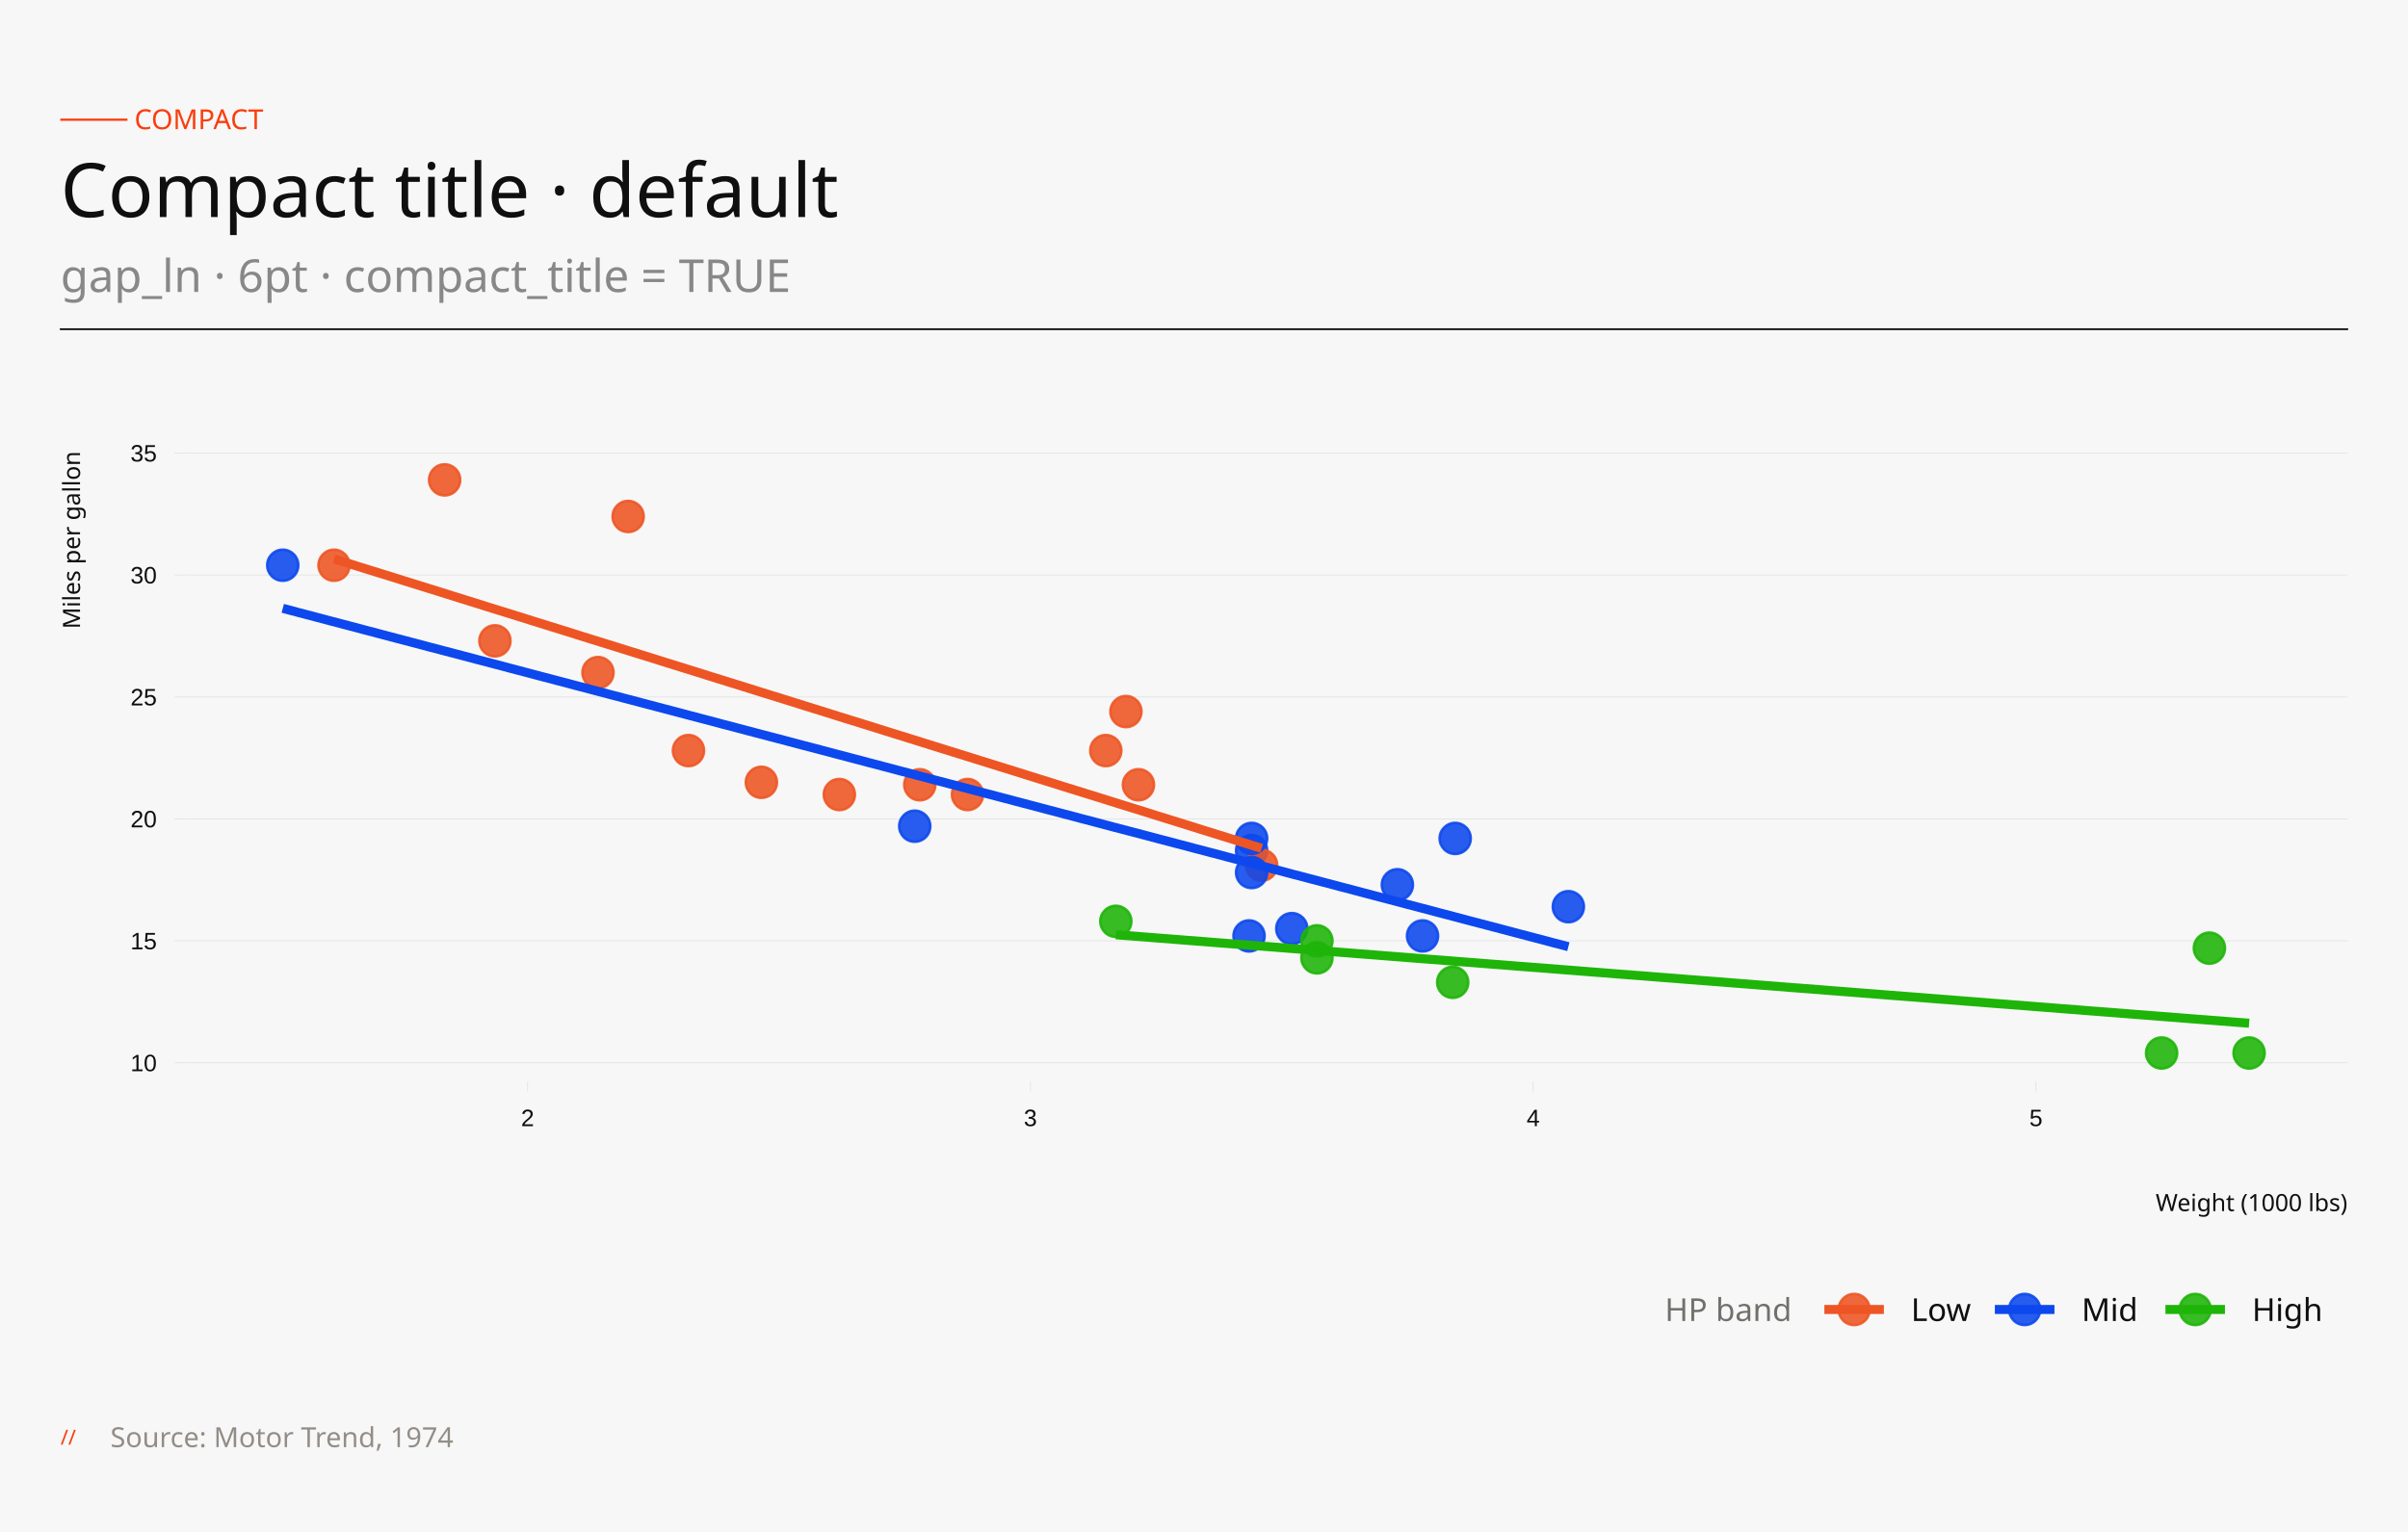
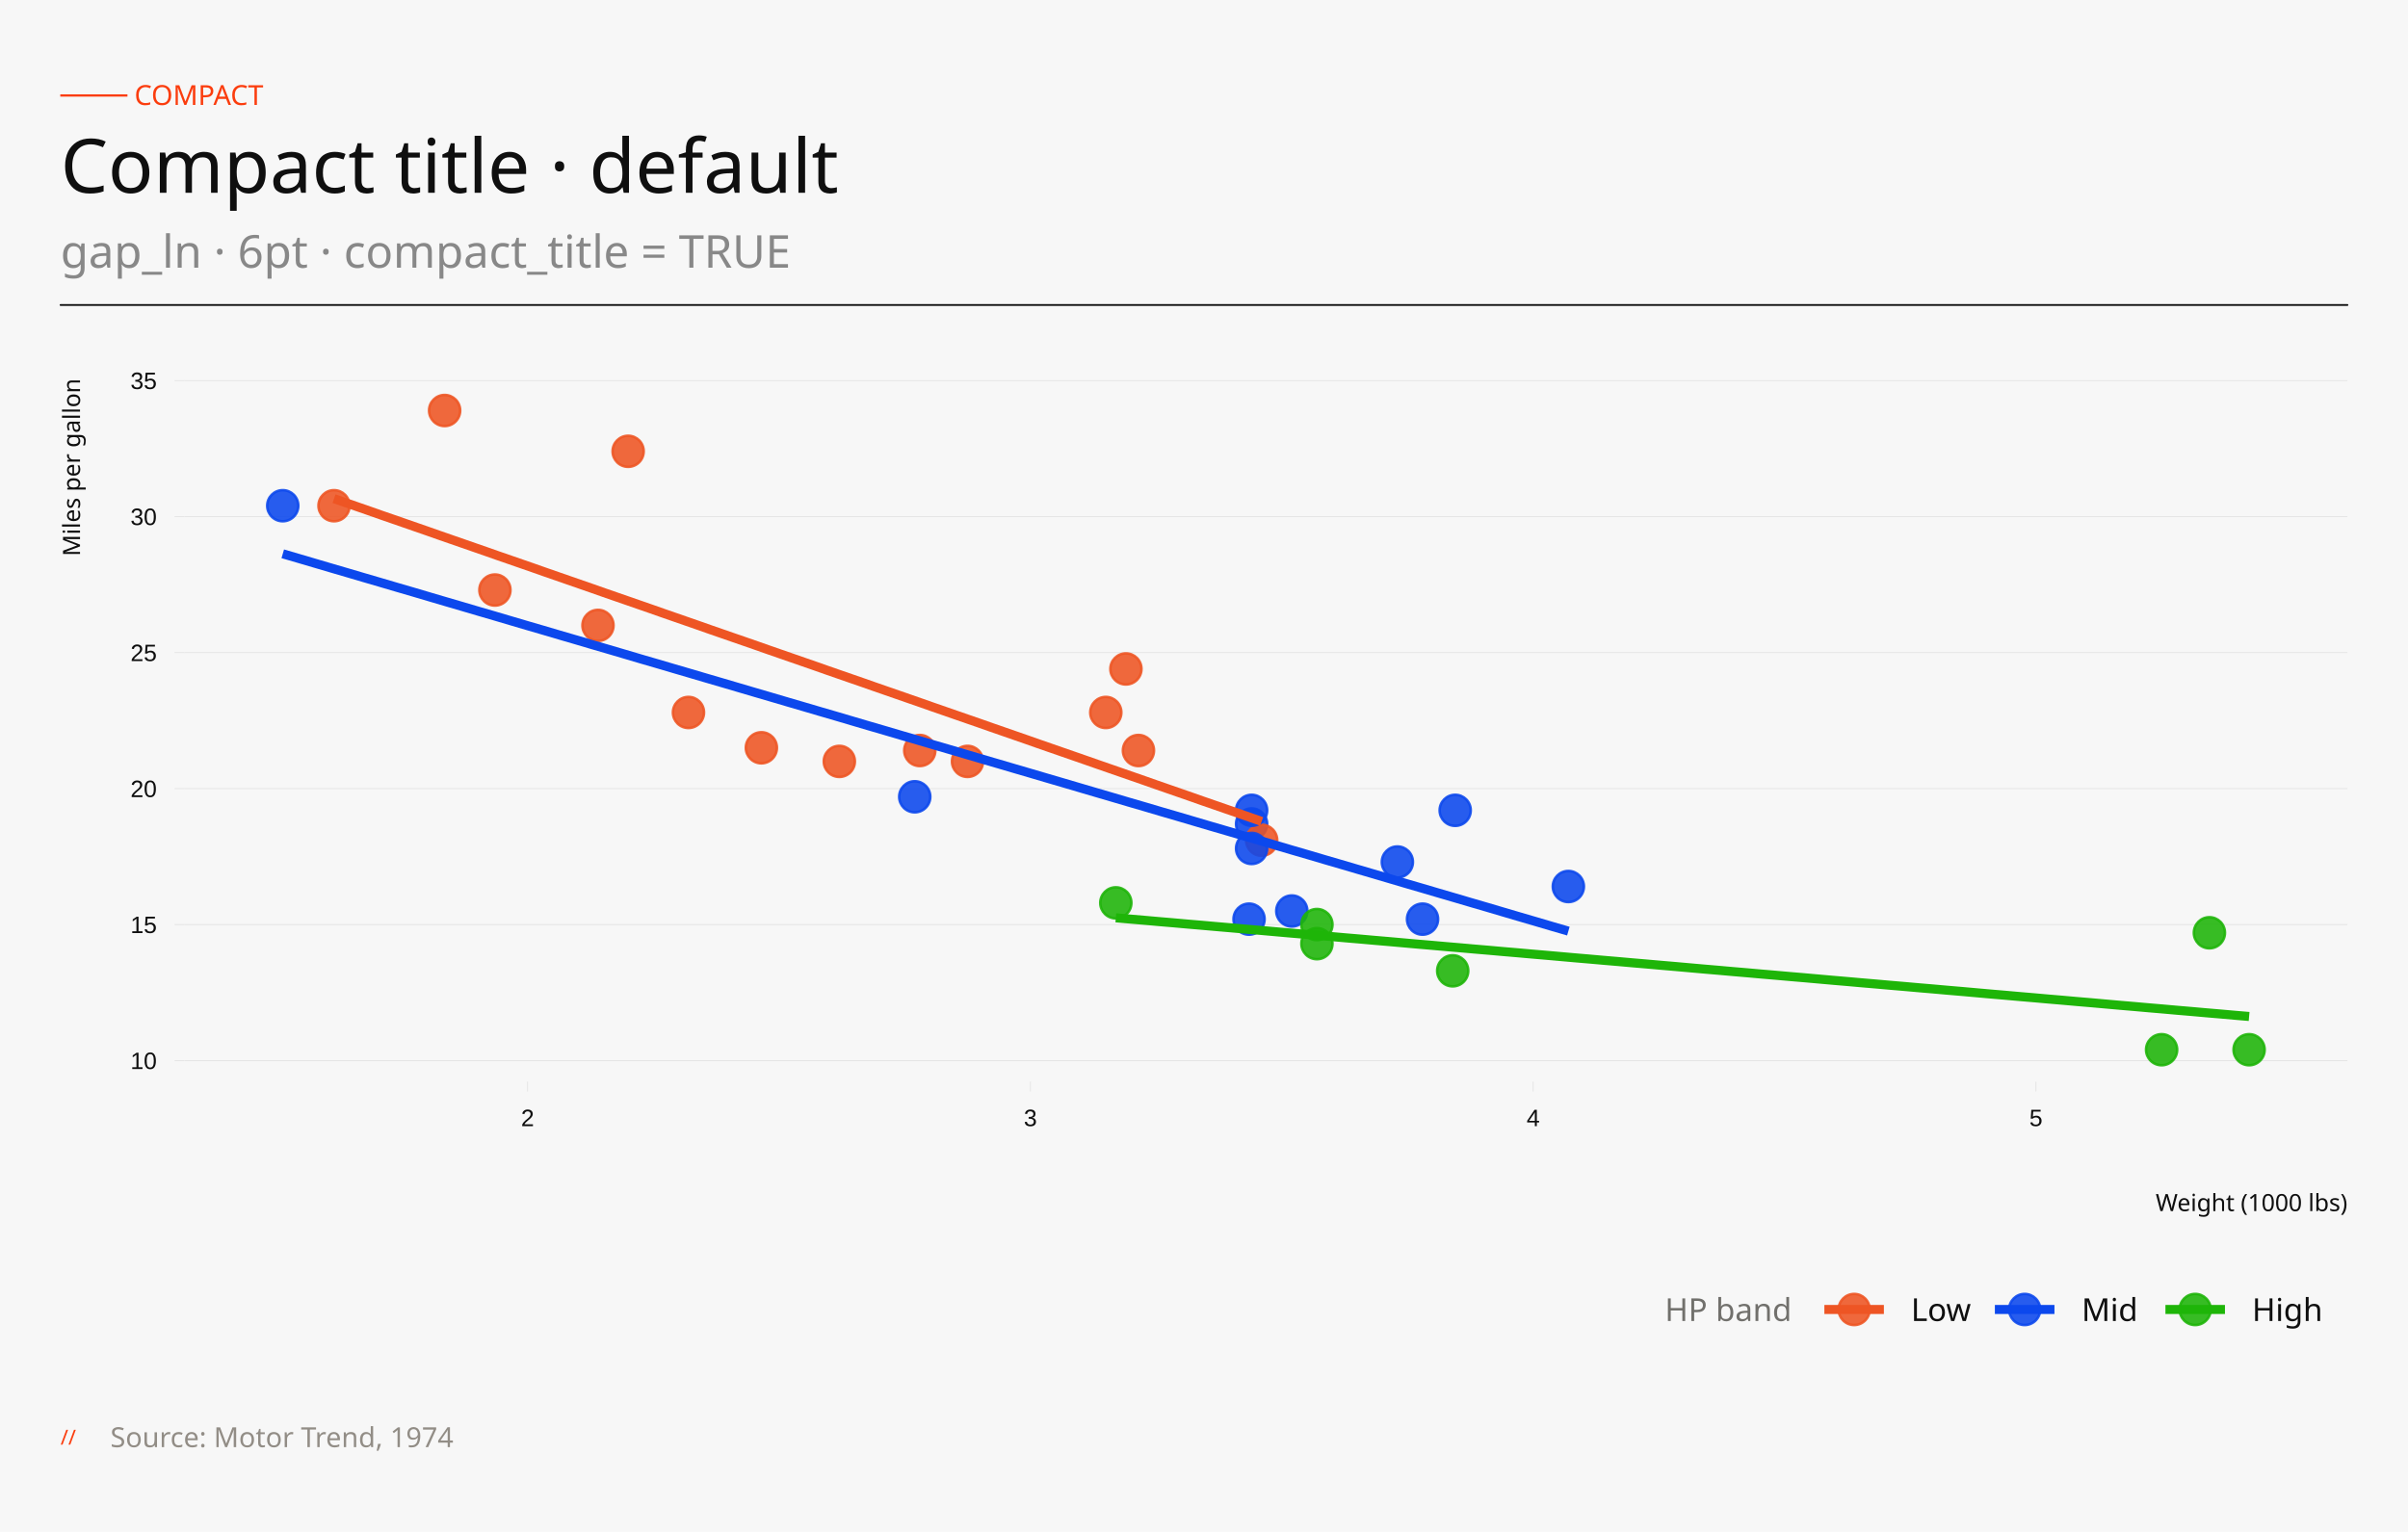
<svg xmlns="http://www.w3.org/2000/svg" width="396.00pt" height="252.00pt" viewBox="0 0 396.00 252.00">
  <g class="svglite">
    <defs>
      <style type="text/css">
    .svglite line, .svglite polyline, .svglite polygon, .svglite path, .svglite rect, .svglite circle {
      fill: none;
      stroke: #000000;
      stroke-linecap: round;
      stroke-linejoin: round;
      stroke-miterlimit: 10.00;
    }
    .svglite text {
      white-space: pre;
    }
    .svglite g.glyphgroup path {
      fill: inherit;
      stroke: none;
    }
  </style>
    </defs>
    <rect width="100%" height="100%" style="stroke: none; fill: none;" />
    <defs>
      <clipPath id="cpMC4wMHwzOTYuMDB8MC4wMHwyNTIuMDA=">
        <rect x="0.00" y="0.00" width="396.00" height="252.00" />
      </clipPath>
    </defs>
    <g clip-path="url(#cpMC4wMHwzOTYuMDB8MC4wMHwyNTIuMDA=)">
      <rect x="0.00" y="0.00" width="396.00" height="252.00" style="stroke-width: 0.63; stroke: none; fill: #F7F7F7;" />
    </g>
    <defs>
-       <clipPath id="cpMzAuMzN8Mzg2LjA0fDc0LjIzfDE3Ny45Mw==">
-         <rect x="30.33" y="74.23" width="355.71" height="103.70" />
+       <clipPath id="cpMzAuMzN8Mzg2LjA0fDYyLjI3fDE3Ny45Mw==">
+         <rect x="30.33" y="62.27" width="355.71" height="115.66" />
      </clipPath>
    </defs>
-     <g clip-path="url(#cpMzAuMzN8Mzg2LjA0fDc0LjIzfDE3Ny45Mw==)">
-       <rect x="30.33" y="74.23" width="355.71" height="103.70" style="stroke-width: 0.63; stroke: none; fill: #F7F7F7;" />
-       <polyline points="30.33,174.82 386.04,174.82 " style="stroke-width: 0.15; stroke: #E4E4E4; stroke-linecap: butt;" />
-       <polyline points="30.33,154.77 386.04,154.77 " style="stroke-width: 0.15; stroke: #E4E4E4; stroke-linecap: butt;" />
-       <polyline points="30.33,134.71 386.04,134.71 " style="stroke-width: 0.15; stroke: #E4E4E4; stroke-linecap: butt;" />
-       <polyline points="30.33,114.65 386.04,114.65 " style="stroke-width: 0.15; stroke: #E4E4E4; stroke-linecap: butt;" />
-       <polyline points="30.33,94.59 386.04,94.59 " style="stroke-width: 0.15; stroke: #E4E4E4; stroke-linecap: butt;" />
-       <polyline points="30.33,74.53 386.04,74.53 " style="stroke-width: 0.15; stroke: #E4E4E4; stroke-linecap: butt;" />
-       <circle cx="138.03" cy="130.70" r="2.56" style="stroke-width: 0.42; stroke: #EE5524; stroke-opacity: 0.88; fill: #EE5524; fill-opacity: 0.88;" />
-       <circle cx="159.11" cy="130.70" r="2.56" style="stroke-width: 0.42; stroke: #EE5524; stroke-opacity: 0.88; fill: #EE5524; fill-opacity: 0.88;" />
-       <circle cx="113.22" cy="123.47" r="2.56" style="stroke-width: 0.42; stroke: #EE5524; stroke-opacity: 0.88; fill: #EE5524; fill-opacity: 0.88;" />
-       <circle cx="187.22" cy="129.09" r="2.56" style="stroke-width: 0.42; stroke: #EE5524; stroke-opacity: 0.88; fill: #EE5524; fill-opacity: 0.88;" />
-       <circle cx="205.83" cy="139.92" r="2.56" style="stroke-width: 0.42; stroke: #0C48ED; stroke-opacity: 0.88; fill: #0C48ED; fill-opacity: 0.88;" />
-       <circle cx="207.48" cy="142.33" r="2.56" style="stroke-width: 0.42; stroke: #EE5524; stroke-opacity: 0.88; fill: #EE5524; fill-opacity: 0.88;" />
-       <circle cx="216.57" cy="157.57" r="2.56" style="stroke-width: 0.42; stroke: #1EB508; stroke-opacity: 0.88; fill: #1EB508; fill-opacity: 0.88;" />
-       <circle cx="185.16" cy="117.05" r="2.56" style="stroke-width: 0.42; stroke: #EE5524; stroke-opacity: 0.88; fill: #EE5524; fill-opacity: 0.88;" />
-       <circle cx="181.85" cy="123.47" r="2.56" style="stroke-width: 0.42; stroke: #EE5524; stroke-opacity: 0.88; fill: #EE5524; fill-opacity: 0.88;" />
-       <circle cx="205.83" cy="137.92" r="2.56" style="stroke-width: 0.42; stroke: #0C48ED; stroke-opacity: 0.88; fill: #0C48ED; fill-opacity: 0.88;" />
-       <circle cx="205.83" cy="143.53" r="2.56" style="stroke-width: 0.42; stroke: #0C48ED; stroke-opacity: 0.88; fill: #0C48ED; fill-opacity: 0.88;" />
-       <circle cx="257.92" cy="149.15" r="2.56" style="stroke-width: 0.42; stroke: #0C48ED; stroke-opacity: 0.88; fill: #0C48ED; fill-opacity: 0.88;" />
-       <circle cx="229.80" cy="145.54" r="2.56" style="stroke-width: 0.42; stroke: #0C48ED; stroke-opacity: 0.88; fill: #0C48ED; fill-opacity: 0.88;" />
-       <circle cx="233.94" cy="153.96" r="2.56" style="stroke-width: 0.42; stroke: #0C48ED; stroke-opacity: 0.88; fill: #0C48ED; fill-opacity: 0.88;" />
-       <circle cx="355.48" cy="173.22" r="2.56" style="stroke-width: 0.42; stroke: #1EB508; stroke-opacity: 0.88; fill: #1EB508; fill-opacity: 0.88;" />
-       <circle cx="369.87" cy="173.22" r="2.56" style="stroke-width: 0.42; stroke: #1EB508; stroke-opacity: 0.88; fill: #1EB508; fill-opacity: 0.88;" />
-       <circle cx="363.34" cy="155.97" r="2.56" style="stroke-width: 0.42; stroke: #1EB508; stroke-opacity: 0.88; fill: #1EB508; fill-opacity: 0.88;" />
-       <circle cx="103.30" cy="84.96" r="2.56" style="stroke-width: 0.42; stroke: #EE5524; stroke-opacity: 0.88; fill: #EE5524; fill-opacity: 0.88;" />
-       <circle cx="54.93" cy="92.98" r="2.56" style="stroke-width: 0.42; stroke: #EE5524; stroke-opacity: 0.88; fill: #EE5524; fill-opacity: 0.88;" />
-       <circle cx="73.12" cy="78.94" r="2.56" style="stroke-width: 0.42; stroke: #EE5524; stroke-opacity: 0.88; fill: #EE5524; fill-opacity: 0.88;" />
-       <circle cx="125.21" cy="128.69" r="2.56" style="stroke-width: 0.42; stroke: #EE5524; stroke-opacity: 0.88; fill: #EE5524; fill-opacity: 0.88;" />
-       <circle cx="212.44" cy="152.76" r="2.56" style="stroke-width: 0.42; stroke: #0C48ED; stroke-opacity: 0.88; fill: #0C48ED; fill-opacity: 0.88;" />
-       <circle cx="205.41" cy="153.96" r="2.56" style="stroke-width: 0.42; stroke: #0C48ED; stroke-opacity: 0.88; fill: #0C48ED; fill-opacity: 0.88;" />
-       <circle cx="238.90" cy="161.59" r="2.56" style="stroke-width: 0.42; stroke: #1EB508; stroke-opacity: 0.88; fill: #1EB508; fill-opacity: 0.88;" />
-       <circle cx="239.31" cy="137.92" r="2.56" style="stroke-width: 0.42; stroke: #0C48ED; stroke-opacity: 0.88; fill: #0C48ED; fill-opacity: 0.88;" />
-       <circle cx="81.39" cy="105.42" r="2.56" style="stroke-width: 0.42; stroke: #EE5524; stroke-opacity: 0.88; fill: #EE5524; fill-opacity: 0.88;" />
-       <circle cx="98.34" cy="110.64" r="2.56" style="stroke-width: 0.42; stroke: #EE5524; stroke-opacity: 0.88; fill: #EE5524; fill-opacity: 0.88;" />
-       <circle cx="46.50" cy="92.98" r="2.56" style="stroke-width: 0.42; stroke: #0C48ED; stroke-opacity: 0.88; fill: #0C48ED; fill-opacity: 0.88;" />
-       <circle cx="183.50" cy="151.56" r="2.56" style="stroke-width: 0.42; stroke: #1EB508; stroke-opacity: 0.88; fill: #1EB508; fill-opacity: 0.88;" />
-       <circle cx="150.43" cy="135.91" r="2.56" style="stroke-width: 0.42; stroke: #0C48ED; stroke-opacity: 0.88; fill: #0C48ED; fill-opacity: 0.88;" />
-       <circle cx="216.57" cy="154.77" r="2.56" style="stroke-width: 0.42; stroke: #1EB508; stroke-opacity: 0.88; fill: #1EB508; fill-opacity: 0.88;" />
-       <circle cx="151.26" cy="129.09" r="2.56" style="stroke-width: 0.42; stroke: #EE5524; stroke-opacity: 0.88; fill: #EE5524; fill-opacity: 0.88;" />
-       <polyline points="54.93,91.94 56.86,92.54 58.79,93.15 60.72,93.75 62.65,94.35 64.59,94.95 66.52,95.56 68.45,96.16 70.38,96.76 72.31,97.36 74.24,97.97 76.17,98.57 78.10,99.17 80.03,99.78 81.96,100.38 83.90,100.98 85.83,101.58 87.76,102.19 89.69,102.79 91.62,103.39 93.55,103.99 95.48,104.60 97.41,105.20 99.34,105.80 101.27,106.40 103.21,107.01 105.14,107.61 107.07,108.21 109.00,108.82 110.93,109.42 112.86,110.02 114.79,110.62 116.72,111.23 118.65,111.83 120.58,112.43 122.52,113.03 124.45,113.64 126.38,114.24 128.31,114.84 130.24,115.44 132.17,116.05 134.10,116.65 136.03,117.25 137.96,117.86 139.89,118.46 141.83,119.06 143.76,119.66 145.69,120.27 147.62,120.87 149.55,121.47 151.48,122.07 153.41,122.68 155.34,123.28 157.27,123.88 159.20,124.48 161.14,125.09 163.07,125.69 165.00,126.29 166.93,126.89 168.86,127.50 170.79,128.10 172.72,128.70 174.65,129.31 176.58,129.91 178.51,130.51 180.45,131.11 182.38,131.72 184.31,132.32 186.24,132.92 188.17,133.52 190.10,134.13 192.03,134.73 193.96,135.33 195.89,135.93 197.82,136.54 199.76,137.14 201.69,137.74 203.62,138.35 205.55,138.95 207.48,139.55 " style="stroke-width: 1.49; stroke: #EE5524; stroke-linecap: butt;" />
-       <polyline points="46.50,100.07 49.17,100.78 51.85,101.48 54.53,102.19 57.20,102.89 59.88,103.60 62.55,104.30 65.23,105.01 67.91,105.71 70.58,106.42 73.26,107.12 75.93,107.82 78.61,108.53 81.29,109.23 83.96,109.94 86.64,110.64 89.32,111.35 91.99,112.05 94.67,112.76 97.34,113.46 100.02,114.17 102.70,114.87 105.37,115.57 108.05,116.28 110.73,116.98 113.40,117.69 116.08,118.39 118.75,119.10 121.43,119.80 124.11,120.51 126.78,121.21 129.46,121.91 132.13,122.62 134.81,123.32 137.49,124.03 140.16,124.73 142.84,125.44 145.52,126.14 148.19,126.85 150.87,127.55 153.54,128.26 156.22,128.96 158.90,129.66 161.57,130.37 164.25,131.07 166.93,131.78 169.60,132.48 172.28,133.19 174.95,133.89 177.63,134.60 180.31,135.30 182.98,136.01 185.66,136.71 188.34,137.41 191.01,138.12 193.69,138.82 196.36,139.53 199.04,140.23 201.72,140.94 204.39,141.64 207.07,142.35 209.74,143.05 212.42,143.76 215.10,144.46 217.77,145.16 220.45,145.87 223.13,146.57 225.80,147.28 228.48,147.98 231.15,148.69 233.83,149.39 236.51,150.10 239.18,150.80 241.86,151.51 244.54,152.21 247.21,152.91 249.89,153.62 252.56,154.32 255.24,155.03 257.92,155.73 " style="stroke-width: 1.49; stroke: #0C48ED; stroke-linecap: butt;" />
-       <polyline points="183.50,153.77 185.86,153.95 188.22,154.13 190.58,154.32 192.94,154.50 195.30,154.69 197.66,154.87 200.02,155.06 202.37,155.24 204.73,155.42 207.09,155.61 209.45,155.79 211.81,155.98 214.17,156.16 216.53,156.35 218.89,156.53 221.25,156.71 223.61,156.90 225.97,157.08 228.32,157.27 230.68,157.45 233.04,157.64 235.40,157.82 237.76,158.00 240.12,158.19 242.48,158.37 244.84,158.56 247.20,158.74 249.56,158.93 251.91,159.11 254.27,159.29 256.63,159.48 258.99,159.66 261.35,159.85 263.71,160.03 266.07,160.22 268.43,160.40 270.79,160.58 273.15,160.77 275.51,160.95 277.86,161.14 280.22,161.32 282.58,161.50 284.94,161.69 287.30,161.87 289.66,162.06 292.02,162.24 294.38,162.43 296.74,162.61 299.10,162.79 301.46,162.98 303.81,163.16 306.17,163.35 308.53,163.53 310.89,163.72 313.25,163.90 315.61,164.08 317.97,164.27 320.33,164.45 322.69,164.64 325.05,164.82 327.41,165.01 329.76,165.19 332.12,165.37 334.48,165.56 336.84,165.74 339.20,165.93 341.56,166.11 343.92,166.30 346.28,166.48 348.64,166.66 351.00,166.85 353.36,167.03 355.71,167.22 358.07,167.40 360.43,167.59 362.79,167.77 365.15,167.95 367.51,168.14 369.87,168.32 " style="stroke-width: 1.49; stroke: #1EB508; stroke-linecap: butt;" />
+     <g clip-path="url(#cpMzAuMzN8Mzg2LjA0fDYyLjI3fDE3Ny45Mw==)">
+       <rect x="30.33" y="62.27" width="355.71" height="115.66" style="stroke-width: 0.63; stroke: none; fill: #F7F7F7;" />
+       <polyline points="30.33,174.47 386.04,174.47 " style="stroke-width: 0.15; stroke: #E4E4E4; stroke-linecap: butt;" />
+       <polyline points="30.33,152.09 386.04,152.09 " style="stroke-width: 0.15; stroke: #E4E4E4; stroke-linecap: butt;" />
+       <polyline points="30.33,129.72 386.04,129.72 " style="stroke-width: 0.15; stroke: #E4E4E4; stroke-linecap: butt;" />
+       <polyline points="30.33,107.35 386.04,107.35 " style="stroke-width: 0.15; stroke: #E4E4E4; stroke-linecap: butt;" />
+       <polyline points="30.33,84.98 386.04,84.98 " style="stroke-width: 0.15; stroke: #E4E4E4; stroke-linecap: butt;" />
+       <polyline points="30.33,62.61 386.04,62.61 " style="stroke-width: 0.15; stroke: #E4E4E4; stroke-linecap: butt;" />
+       <circle cx="138.03" cy="125.25" r="2.56" style="stroke-width: 0.42; stroke: #EE5524; stroke-opacity: 0.88; fill: #EE5524; fill-opacity: 0.88;" />
+       <circle cx="159.11" cy="125.25" r="2.56" style="stroke-width: 0.42; stroke: #EE5524; stroke-opacity: 0.88; fill: #EE5524; fill-opacity: 0.88;" />
+       <circle cx="113.22" cy="117.20" r="2.56" style="stroke-width: 0.42; stroke: #EE5524; stroke-opacity: 0.88; fill: #EE5524; fill-opacity: 0.88;" />
+       <circle cx="187.22" cy="123.46" r="2.56" style="stroke-width: 0.42; stroke: #EE5524; stroke-opacity: 0.88; fill: #EE5524; fill-opacity: 0.88;" />
+       <circle cx="205.83" cy="135.54" r="2.56" style="stroke-width: 0.42; stroke: #0C48ED; stroke-opacity: 0.88; fill: #0C48ED; fill-opacity: 0.88;" />
+       <circle cx="207.48" cy="138.22" r="2.56" style="stroke-width: 0.42; stroke: #EE5524; stroke-opacity: 0.88; fill: #EE5524; fill-opacity: 0.88;" />
+       <circle cx="216.57" cy="155.23" r="2.56" style="stroke-width: 0.42; stroke: #1EB508; stroke-opacity: 0.88; fill: #1EB508; fill-opacity: 0.88;" />
+       <circle cx="185.16" cy="110.04" r="2.56" style="stroke-width: 0.42; stroke: #EE5524; stroke-opacity: 0.88; fill: #EE5524; fill-opacity: 0.88;" />
+       <circle cx="181.85" cy="117.20" r="2.56" style="stroke-width: 0.42; stroke: #EE5524; stroke-opacity: 0.88; fill: #EE5524; fill-opacity: 0.88;" />
+       <circle cx="205.83" cy="133.30" r="2.56" style="stroke-width: 0.42; stroke: #0C48ED; stroke-opacity: 0.88; fill: #0C48ED; fill-opacity: 0.88;" />
+       <circle cx="205.83" cy="139.57" r="2.56" style="stroke-width: 0.42; stroke: #0C48ED; stroke-opacity: 0.88; fill: #0C48ED; fill-opacity: 0.88;" />
+       <circle cx="257.92" cy="145.83" r="2.56" style="stroke-width: 0.42; stroke: #0C48ED; stroke-opacity: 0.88; fill: #0C48ED; fill-opacity: 0.88;" />
+       <circle cx="229.80" cy="141.80" r="2.56" style="stroke-width: 0.42; stroke: #0C48ED; stroke-opacity: 0.88; fill: #0C48ED; fill-opacity: 0.88;" />
+       <circle cx="233.94" cy="151.20" r="2.56" style="stroke-width: 0.42; stroke: #0C48ED; stroke-opacity: 0.88; fill: #0C48ED; fill-opacity: 0.88;" />
+       <circle cx="355.48" cy="172.68" r="2.56" style="stroke-width: 0.42; stroke: #1EB508; stroke-opacity: 0.88; fill: #1EB508; fill-opacity: 0.88;" />
+       <circle cx="369.87" cy="172.68" r="2.56" style="stroke-width: 0.42; stroke: #1EB508; stroke-opacity: 0.88; fill: #1EB508; fill-opacity: 0.88;" />
+       <circle cx="363.34" cy="153.44" r="2.56" style="stroke-width: 0.42; stroke: #1EB508; stroke-opacity: 0.88; fill: #1EB508; fill-opacity: 0.88;" />
+       <circle cx="103.30" cy="74.24" r="2.56" style="stroke-width: 0.42; stroke: #EE5524; stroke-opacity: 0.88; fill: #EE5524; fill-opacity: 0.88;" />
+       <circle cx="54.93" cy="83.19" r="2.56" style="stroke-width: 0.42; stroke: #EE5524; stroke-opacity: 0.88; fill: #EE5524; fill-opacity: 0.88;" />
+       <circle cx="73.12" cy="67.53" r="2.56" style="stroke-width: 0.42; stroke: #EE5524; stroke-opacity: 0.88; fill: #EE5524; fill-opacity: 0.88;" />
+       <circle cx="125.21" cy="123.01" r="2.56" style="stroke-width: 0.42; stroke: #EE5524; stroke-opacity: 0.88; fill: #EE5524; fill-opacity: 0.88;" />
+       <circle cx="212.44" cy="149.86" r="2.56" style="stroke-width: 0.42; stroke: #0C48ED; stroke-opacity: 0.88; fill: #0C48ED; fill-opacity: 0.88;" />
+       <circle cx="205.41" cy="151.20" r="2.56" style="stroke-width: 0.42; stroke: #0C48ED; stroke-opacity: 0.88; fill: #0C48ED; fill-opacity: 0.88;" />
+       <circle cx="238.90" cy="159.70" r="2.56" style="stroke-width: 0.42; stroke: #1EB508; stroke-opacity: 0.88; fill: #1EB508; fill-opacity: 0.88;" />
+       <circle cx="239.31" cy="133.30" r="2.56" style="stroke-width: 0.42; stroke: #0C48ED; stroke-opacity: 0.88; fill: #0C48ED; fill-opacity: 0.88;" />
+       <circle cx="81.39" cy="97.06" r="2.56" style="stroke-width: 0.42; stroke: #EE5524; stroke-opacity: 0.88; fill: #EE5524; fill-opacity: 0.88;" />
+       <circle cx="98.34" cy="102.88" r="2.56" style="stroke-width: 0.42; stroke: #EE5524; stroke-opacity: 0.88; fill: #EE5524; fill-opacity: 0.88;" />
+       <circle cx="46.50" cy="83.19" r="2.56" style="stroke-width: 0.42; stroke: #0C48ED; stroke-opacity: 0.88; fill: #0C48ED; fill-opacity: 0.88;" />
+       <circle cx="183.50" cy="148.52" r="2.56" style="stroke-width: 0.42; stroke: #1EB508; stroke-opacity: 0.88; fill: #1EB508; fill-opacity: 0.88;" />
+       <circle cx="150.43" cy="131.07" r="2.56" style="stroke-width: 0.42; stroke: #0C48ED; stroke-opacity: 0.88; fill: #0C48ED; fill-opacity: 0.88;" />
+       <circle cx="216.57" cy="152.09" r="2.56" style="stroke-width: 0.42; stroke: #1EB508; stroke-opacity: 0.88; fill: #1EB508; fill-opacity: 0.88;" />
+       <circle cx="151.26" cy="123.46" r="2.56" style="stroke-width: 0.42; stroke: #EE5524; stroke-opacity: 0.88; fill: #EE5524; fill-opacity: 0.88;" />
+       <polyline points="54.93,82.03 56.86,82.70 58.79,83.37 60.72,84.04 62.65,84.72 64.59,85.39 66.52,86.06 68.45,86.73 70.38,87.40 72.31,88.08 74.24,88.75 76.17,89.42 78.10,90.09 80.03,90.76 81.96,91.44 83.90,92.11 85.83,92.78 87.76,93.45 89.69,94.13 91.62,94.80 93.55,95.47 95.48,96.14 97.41,96.81 99.34,97.49 101.27,98.16 103.21,98.83 105.14,99.50 107.07,100.17 109.00,100.85 110.93,101.52 112.86,102.19 114.79,102.86 116.72,103.54 118.65,104.21 120.58,104.88 122.52,105.55 124.45,106.22 126.38,106.90 128.31,107.57 130.24,108.24 132.17,108.91 134.10,109.58 136.03,110.26 137.96,110.93 139.89,111.60 141.83,112.27 143.76,112.95 145.69,113.62 147.62,114.29 149.55,114.96 151.48,115.63 153.41,116.31 155.34,116.98 157.27,117.65 159.20,118.32 161.14,118.99 163.07,119.67 165.00,120.34 166.93,121.01 168.86,121.68 170.79,122.36 172.72,123.03 174.65,123.70 176.58,124.37 178.51,125.04 180.45,125.72 182.38,126.39 184.31,127.06 186.24,127.73 188.17,128.40 190.10,129.08 192.03,129.75 193.96,130.42 195.89,131.09 197.82,131.77 199.76,132.44 201.69,133.11 203.62,133.78 205.55,134.45 207.48,135.13 " style="stroke-width: 1.49; stroke: #EE5524; stroke-linecap: butt;" />
+       <polyline points="46.50,91.10 49.17,91.88 51.85,92.67 54.53,93.46 57.20,94.24 59.88,95.03 62.55,95.81 65.23,96.60 67.91,97.38 70.58,98.17 73.26,98.96 75.93,99.74 78.61,100.53 81.29,101.31 83.96,102.10 86.64,102.89 89.32,103.67 91.99,104.46 94.67,105.24 97.34,106.03 100.02,106.81 102.70,107.60 105.37,108.39 108.05,109.17 110.73,109.96 113.40,110.74 116.08,111.53 118.75,112.31 121.43,113.10 124.11,113.89 126.78,114.67 129.46,115.46 132.13,116.24 134.81,117.03 137.49,117.81 140.16,118.60 142.84,119.39 145.52,120.17 148.19,120.96 150.87,121.74 153.54,122.53 156.22,123.31 158.90,124.10 161.57,124.89 164.25,125.67 166.93,126.46 169.60,127.24 172.28,128.03 174.95,128.81 177.63,129.60 180.31,130.39 182.98,131.17 185.66,131.96 188.34,132.74 191.01,133.53 193.69,134.31 196.36,135.10 199.04,135.89 201.72,136.67 204.39,137.46 207.07,138.24 209.74,139.03 212.42,139.82 215.10,140.60 217.77,141.39 220.45,142.17 223.13,142.96 225.80,143.74 228.48,144.53 231.15,145.32 233.83,146.10 236.51,146.89 239.18,147.67 241.86,148.46 244.54,149.24 247.21,150.03 249.89,150.82 252.56,151.60 255.24,152.39 257.92,153.17 " style="stroke-width: 1.49; stroke: #0C48ED; stroke-linecap: butt;" />
+       <polyline points="183.50,150.98 185.86,151.19 188.22,151.39 190.58,151.60 192.94,151.80 195.30,152.01 197.66,152.21 200.02,152.42 202.37,152.62 204.73,152.83 207.09,153.03 209.45,153.24 211.81,153.45 214.17,153.65 216.53,153.86 218.89,154.06 221.25,154.27 223.61,154.47 225.97,154.68 228.32,154.88 230.68,155.09 233.04,155.30 235.40,155.50 237.76,155.71 240.12,155.91 242.48,156.12 244.84,156.32 247.20,156.53 249.56,156.73 251.91,156.94 254.27,157.14 256.63,157.35 258.99,157.56 261.35,157.76 263.71,157.97 266.07,158.17 268.43,158.38 270.79,158.58 273.15,158.79 275.51,158.99 277.86,159.20 280.22,159.41 282.58,159.61 284.94,159.82 287.30,160.02 289.66,160.23 292.02,160.43 294.38,160.64 296.74,160.84 299.10,161.05 301.46,161.26 303.81,161.46 306.17,161.67 308.53,161.87 310.89,162.08 313.25,162.28 315.61,162.49 317.97,162.69 320.33,162.90 322.69,163.10 325.05,163.31 327.41,163.52 329.76,163.72 332.12,163.93 334.48,164.13 336.84,164.34 339.20,164.54 341.56,164.75 343.92,164.95 346.28,165.16 348.64,165.37 351.00,165.57 353.36,165.78 355.71,165.98 358.07,166.19 360.43,166.39 362.79,166.60 365.15,166.80 367.51,167.01 369.87,167.21 " style="stroke-width: 1.49; stroke: #1EB508; stroke-linecap: butt;" />
    </g>
    <g clip-path="url(#cpMC4wMHwzOTYuMDB8MC4wMHwyNTIuMDA=)">
-       <text x="25.79" y="176.22" text-anchor="end" style="font-size: 3.90px;fill: #0F0F0F; font-family: &quot;Arial&quot;;" textLength="4.31px" lengthAdjust="spacingAndGlyphs">10</text>
-       <text x="25.79" y="156.16" text-anchor="end" style="font-size: 3.90px;fill: #0F0F0F; font-family: &quot;Arial&quot;;" textLength="4.31px" lengthAdjust="spacingAndGlyphs">15</text>
-       <text x="25.79" y="136.10" text-anchor="end" style="font-size: 3.90px;fill: #0F0F0F; font-family: &quot;Arial&quot;;" textLength="4.31px" lengthAdjust="spacingAndGlyphs">20</text>
-       <text x="25.79" y="116.04" text-anchor="end" style="font-size: 3.90px;fill: #0F0F0F; font-family: &quot;Arial&quot;;" textLength="4.31px" lengthAdjust="spacingAndGlyphs">25</text>
-       <text x="25.79" y="95.98" text-anchor="end" style="font-size: 3.90px;fill: #0F0F0F; font-family: &quot;Arial&quot;;" textLength="4.31px" lengthAdjust="spacingAndGlyphs">30</text>
-       <text x="25.79" y="75.92" text-anchor="end" style="font-size: 3.90px;fill: #0F0F0F; font-family: &quot;Arial&quot;;" textLength="4.31px" lengthAdjust="spacingAndGlyphs">35</text>
-       <polyline points="28.71,174.82 30.33,174.82 " style="stroke-width: 0.15; stroke: #E4E4E4; stroke-linecap: butt;" />
-       <polyline points="28.71,154.77 30.33,154.77 " style="stroke-width: 0.15; stroke: #E4E4E4; stroke-linecap: butt;" />
-       <polyline points="28.71,134.71 30.33,134.71 " style="stroke-width: 0.15; stroke: #E4E4E4; stroke-linecap: butt;" />
-       <polyline points="28.71,114.65 30.33,114.65 " style="stroke-width: 0.15; stroke: #E4E4E4; stroke-linecap: butt;" />
-       <polyline points="28.71,94.59 30.33,94.59 " style="stroke-width: 0.15; stroke: #E4E4E4; stroke-linecap: butt;" />
-       <polyline points="28.71,74.53 30.33,74.53 " style="stroke-width: 0.15; stroke: #E4E4E4; stroke-linecap: butt;" />
+       <text x="25.79" y="175.86" text-anchor="end" style="font-size: 3.90px;fill: #0F0F0F; font-family: &quot;Arial&quot;;" textLength="4.31px" lengthAdjust="spacingAndGlyphs">10</text>
+       <text x="25.79" y="153.49" text-anchor="end" style="font-size: 3.90px;fill: #0F0F0F; font-family: &quot;Arial&quot;;" textLength="4.31px" lengthAdjust="spacingAndGlyphs">15</text>
+       <text x="25.79" y="131.12" text-anchor="end" style="font-size: 3.90px;fill: #0F0F0F; font-family: &quot;Arial&quot;;" textLength="4.31px" lengthAdjust="spacingAndGlyphs">20</text>
+       <text x="25.79" y="108.75" text-anchor="end" style="font-size: 3.90px;fill: #0F0F0F; font-family: &quot;Arial&quot;;" textLength="4.31px" lengthAdjust="spacingAndGlyphs">25</text>
+       <text x="25.79" y="86.37" text-anchor="end" style="font-size: 3.90px;fill: #0F0F0F; font-family: &quot;Arial&quot;;" textLength="4.31px" lengthAdjust="spacingAndGlyphs">30</text>
+       <text x="25.79" y="64.00" text-anchor="end" style="font-size: 3.90px;fill: #0F0F0F; font-family: &quot;Arial&quot;;" textLength="4.31px" lengthAdjust="spacingAndGlyphs">35</text>
+       <polyline points="28.71,174.47 30.33,174.47 " style="stroke-width: 0.15; stroke: #E4E4E4; stroke-linecap: butt;" />
+       <polyline points="28.71,152.09 30.33,152.09 " style="stroke-width: 0.15; stroke: #E4E4E4; stroke-linecap: butt;" />
+       <polyline points="28.71,129.72 30.33,129.72 " style="stroke-width: 0.15; stroke: #E4E4E4; stroke-linecap: butt;" />
+       <polyline points="28.71,107.35 30.33,107.35 " style="stroke-width: 0.15; stroke: #E4E4E4; stroke-linecap: butt;" />
+       <polyline points="28.71,84.98 30.33,84.98 " style="stroke-width: 0.15; stroke: #E4E4E4; stroke-linecap: butt;" />
+       <polyline points="28.71,62.61 30.33,62.61 " style="stroke-width: 0.15; stroke: #E4E4E4; stroke-linecap: butt;" />
      <polyline points="86.76,179.55 86.76,177.93 " style="stroke-width: 0.15; stroke: #E4E4E4; stroke-linecap: butt;" />
      <polyline points="169.45,179.55 169.45,177.93 " style="stroke-width: 0.15; stroke: #E4E4E4; stroke-linecap: butt;" />
      <polyline points="252.13,179.55 252.13,177.93 " style="stroke-width: 0.15; stroke: #E4E4E4; stroke-linecap: butt;" />
      <polyline points="334.81,179.55 334.81,177.93 " style="stroke-width: 0.15; stroke: #E4E4E4; stroke-linecap: butt;" />
      <text x="86.76" y="185.25" text-anchor="middle" style="font-size: 3.90px;fill: #0F0F0F; font-family: &quot;Arial&quot;;" textLength="2.16px" lengthAdjust="spacingAndGlyphs">2</text>
      <text x="169.45" y="185.25" text-anchor="middle" style="font-size: 3.90px;fill: #0F0F0F; font-family: &quot;Arial&quot;;" textLength="2.16px" lengthAdjust="spacingAndGlyphs">3</text>
      <text x="252.13" y="185.25" text-anchor="middle" style="font-size: 3.90px;fill: #0F0F0F; font-family: &quot;Arial&quot;;" textLength="2.16px" lengthAdjust="spacingAndGlyphs">4</text>
      <text x="334.81" y="185.25" text-anchor="middle" style="font-size: 3.90px;fill: #0F0F0F; font-family: &quot;Arial&quot;;" textLength="2.16px" lengthAdjust="spacingAndGlyphs">5</text>
      <text x="386.04" y="199.23" text-anchor="end" style="font-size: 3.90px; font-weight: 100;fill: #0F0F0F; font-family: &quot;JetBrains Mono&quot;;" textLength="39.58px" lengthAdjust="spacingAndGlyphs">Weight (1000 lbs)</text>
-       <text transform="translate(13.16,74.23) rotate(-90)" text-anchor="end" style="font-size: 3.90px; font-weight: 100;fill: #0F0F0F; font-family: &quot;JetBrains Mono&quot;;" textLength="37.25px" lengthAdjust="spacingAndGlyphs">Miles per gallon</text>
+       <text transform="translate(13.16,62.27) rotate(-90)" text-anchor="end" style="font-size: 3.90px; font-weight: 100;fill: #0F0F0F; font-family: &quot;JetBrains Mono&quot;;" textLength="37.25px" lengthAdjust="spacingAndGlyphs">Miles per gallon</text>
      <rect x="270.56" y="206.05" width="115.48" height="18.72" style="stroke-width: 0.75; stroke: none;" />
      <rect x="270.56" y="206.05" width="115.48" height="18.72" style="stroke-width: 0.63; stroke: none; fill: #F7F7F7;" />
      <text x="273.79" y="217.31" style="font-size: 5.20px;fill: #71706C; font-family: &quot;JetBrains Mono&quot;;" textLength="21.77px" lengthAdjust="spacingAndGlyphs">HP band</text>
      <rect x="298.80" y="209.29" width="12.24" height="12.24" style="stroke-width: 0.63; stroke: none; fill: #F7F7F7;" />
      <circle cx="304.92" cy="215.41" r="2.56" style="stroke-width: 0.42; stroke: #EE5524; stroke-opacity: 0.88; fill: #EE5524; fill-opacity: 0.88;" />
      <line x1="300.02" y1="215.41" x2="309.81" y2="215.41" style="stroke-width: 1.49; stroke: #EE5524; stroke-linecap: butt;" />
      <rect x="326.84" y="209.29" width="12.24" height="12.24" style="stroke-width: 0.63; stroke: none; fill: #F7F7F7;" />
      <circle cx="332.96" cy="215.41" r="2.56" style="stroke-width: 0.42; stroke: #0C48ED; stroke-opacity: 0.88; fill: #0C48ED; fill-opacity: 0.88;" />
      <line x1="328.06" y1="215.41" x2="337.86" y2="215.41" style="stroke-width: 1.49; stroke: #0C48ED; stroke-linecap: butt;" />
      <rect x="354.88" y="209.29" width="12.24" height="12.24" style="stroke-width: 0.63; stroke: none; fill: #F7F7F7;" />
      <circle cx="361.00" cy="215.41" r="2.56" style="stroke-width: 0.42; stroke: #1EB508; stroke-opacity: 0.88; fill: #1EB508; fill-opacity: 0.88;" />
      <line x1="356.11" y1="215.41" x2="365.90" y2="215.41" style="stroke-width: 1.49; stroke: #1EB508; stroke-linecap: butt;" />
      <text x="314.27" y="217.31" style="font-size: 5.20px;fill: #0F0F0F; font-family: &quot;JetBrains Mono&quot;;" textLength="9.33px" lengthAdjust="spacingAndGlyphs">Low</text>
      <text x="342.32" y="217.31" style="font-size: 5.20px;fill: #0F0F0F; font-family: &quot;JetBrains Mono&quot;;" textLength="9.33px" lengthAdjust="spacingAndGlyphs">Mid</text>
      <text x="370.36" y="217.31" style="font-size: 5.20px;fill: #0F0F0F; font-family: &quot;JetBrains Mono&quot;;" textLength="12.44px" lengthAdjust="spacingAndGlyphs">High</text>
-       <text x="9.96" y="48.03" style="font-size: 7.47px;fill: #888888; font-family: &quot;Satoshi&quot;;" textLength="121.42px" lengthAdjust="spacingAndGlyphs">gap_ln · 6pt  ·  compact_title = TRUE</text>
-       <polyline points="9.96,54.15 386.04,54.15 " style="stroke-width: 0.30; stroke: #0F0F0F;" />
-       <text x="9.96" y="35.70" style="font-size: 12.35px;fill: #0F0F0F; font-family: &quot;Archivo&quot;;" textLength="119.23px" lengthAdjust="spacingAndGlyphs">Compact title · default</text>
-       <text x="9.96" y="21.25" style="font-size: 4.55px;fill: #FB3D0E; font-family: &quot;JetBrains Mono&quot;;" textLength="32.81px" lengthAdjust="spacingAndGlyphs">──── COMPACT</text>
+       <text x="9.96" y="44.04" style="font-size: 7.47px;fill: #888888; font-family: &quot;Satoshi&quot;;" textLength="121.42px" lengthAdjust="spacingAndGlyphs">gap_ln · 6pt  ·  compact_title = TRUE</text>
+       <polyline points="9.96,50.17 386.04,50.17 " style="stroke-width: 0.30; stroke: #0F0F0F;" />
+       <text x="9.96" y="31.71" style="font-size: 12.35px;fill: #0F0F0F; font-family: &quot;Archivo&quot;;" textLength="119.23px" lengthAdjust="spacingAndGlyphs">Compact title · default</text>
+       <text x="9.96" y="17.27" style="font-size: 4.55px;fill: #FB3D0E; font-family: &quot;JetBrains Mono&quot;;" textLength="32.81px" lengthAdjust="spacingAndGlyphs">──── COMPACT</text>
      <text x="9.96" y="237.64" style="font-size: 3.41px;fill: #FB3D0E; font-family: &quot;JetBrains Mono&quot;;" textLength="8.19px" lengthAdjust="spacingAndGlyphs">//  </text>
      <text x="18.15" y="238.05" style="font-size: 4.55px;fill: #928D86; font-family: &quot;JetBrains Mono&quot;;" textLength="68.36px" lengthAdjust="spacingAndGlyphs">Source: Motor Trend, 1974</text>
    </g>
  </g>
</svg>
